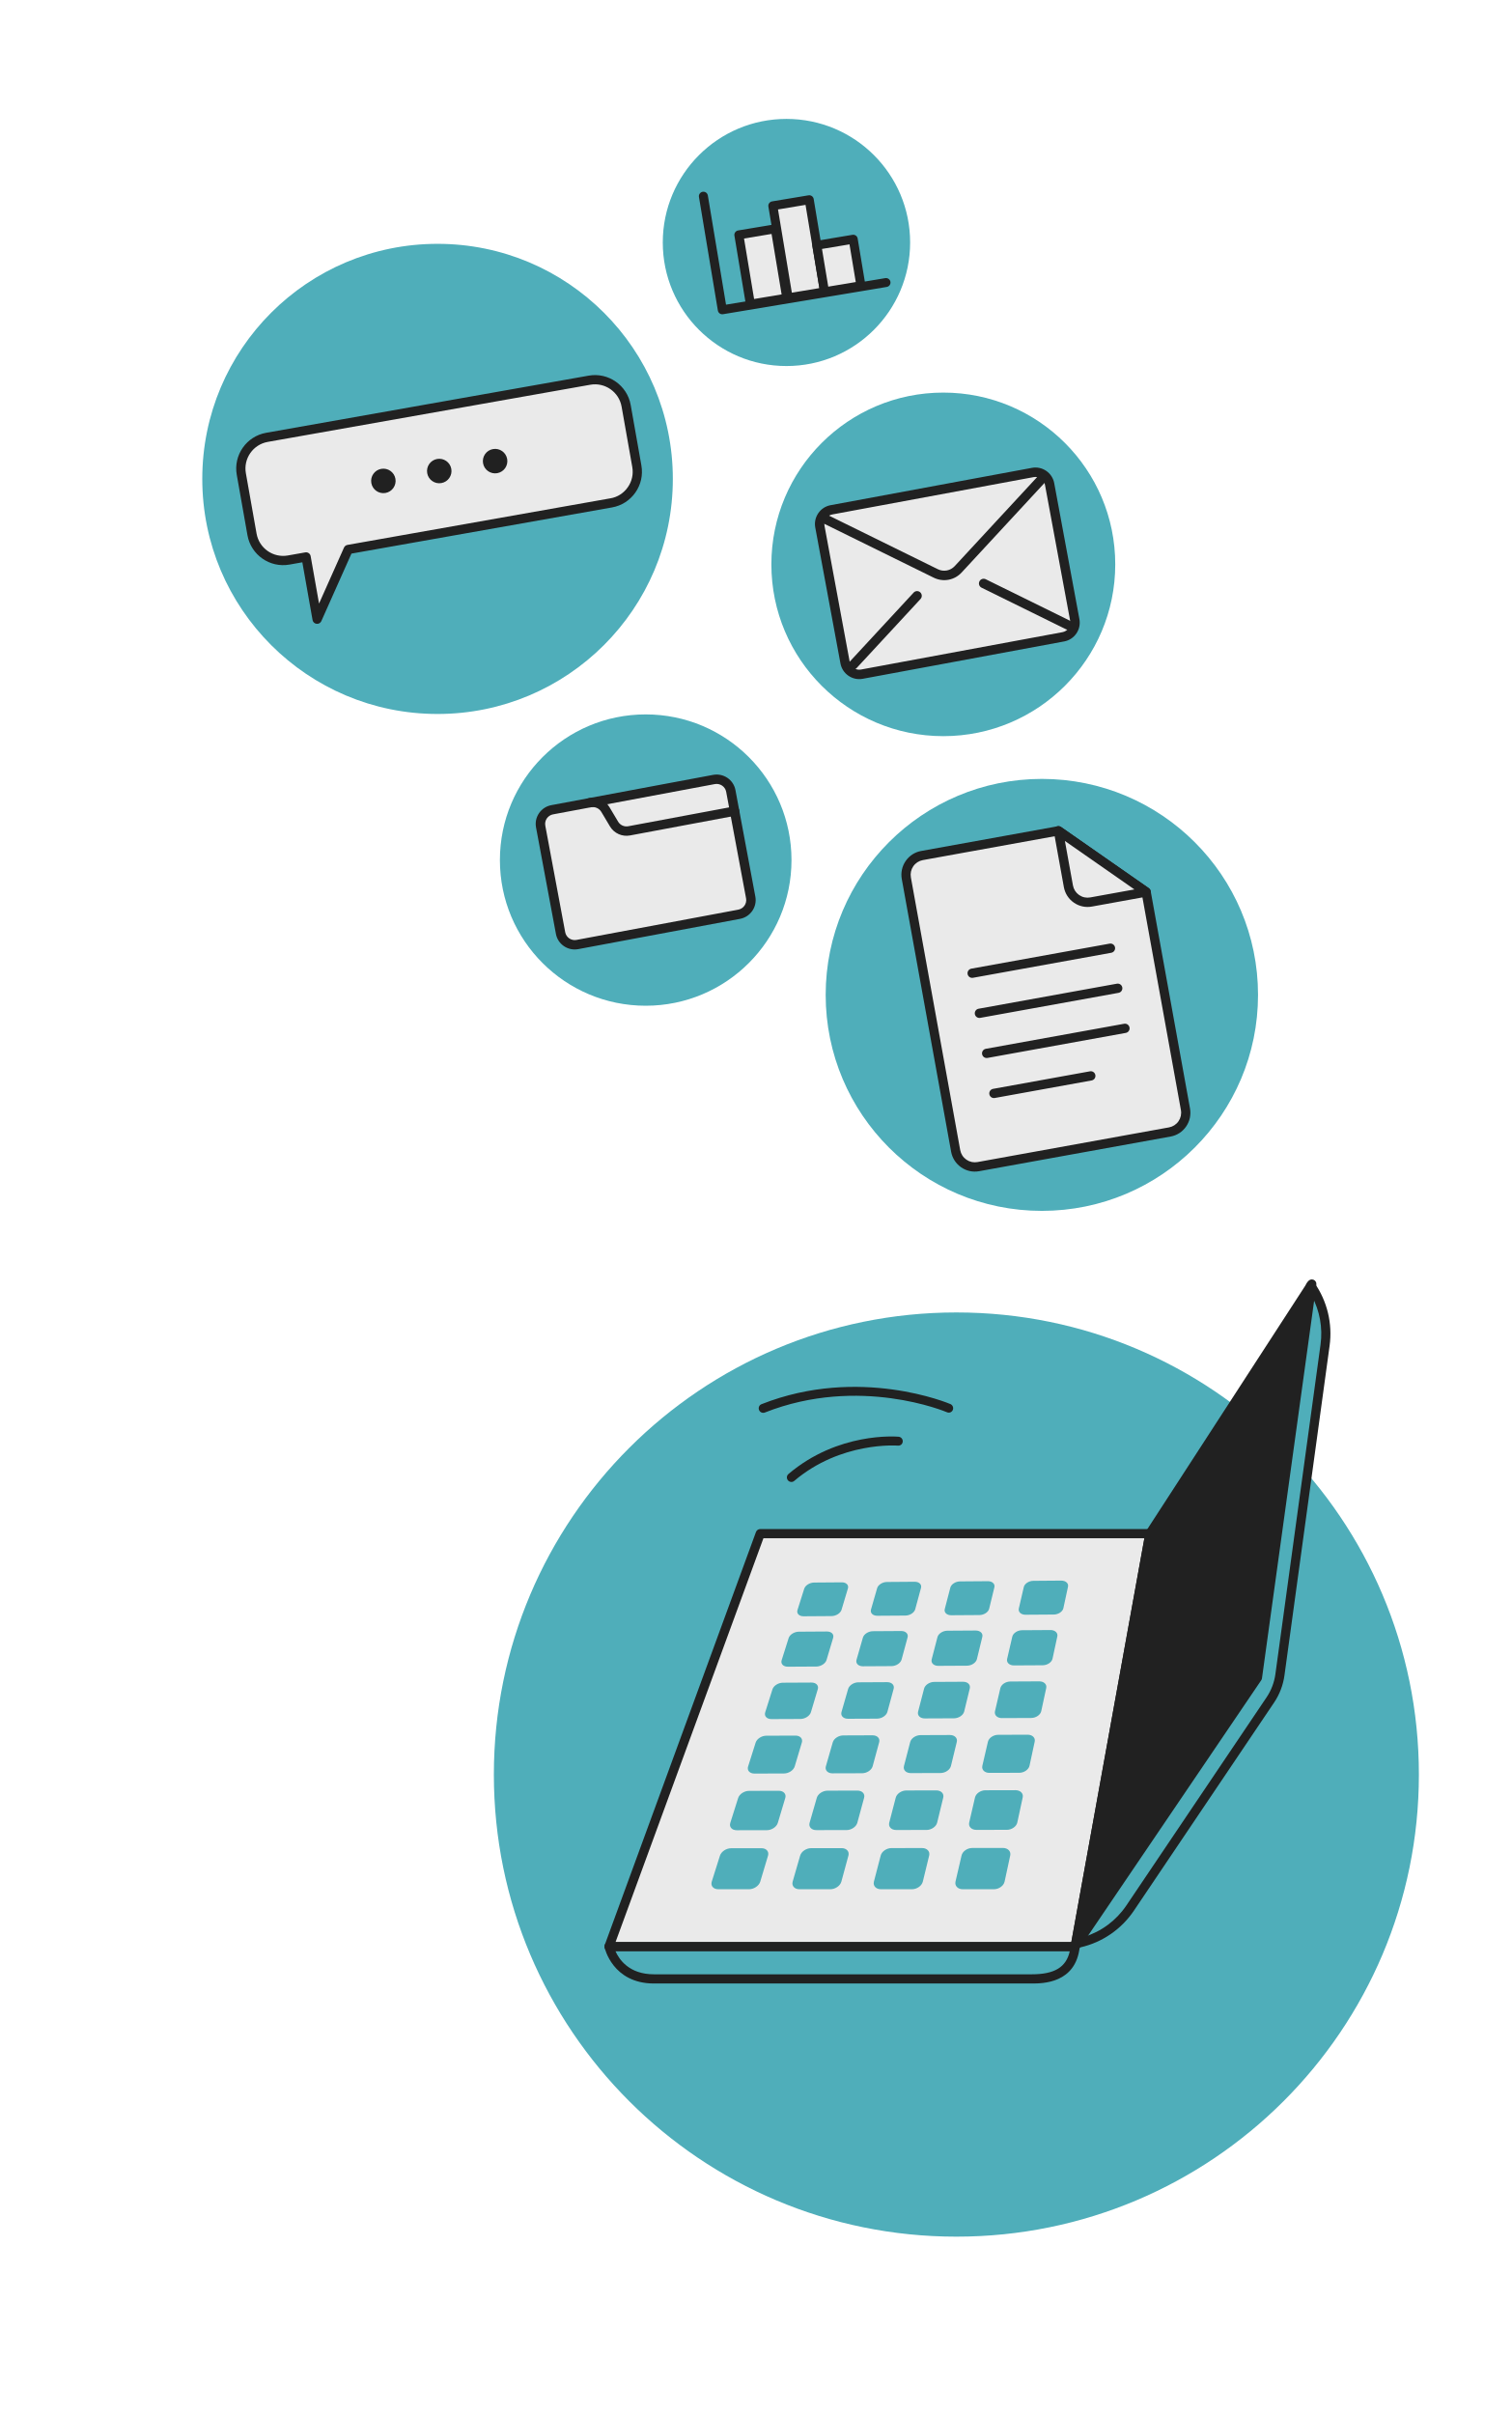
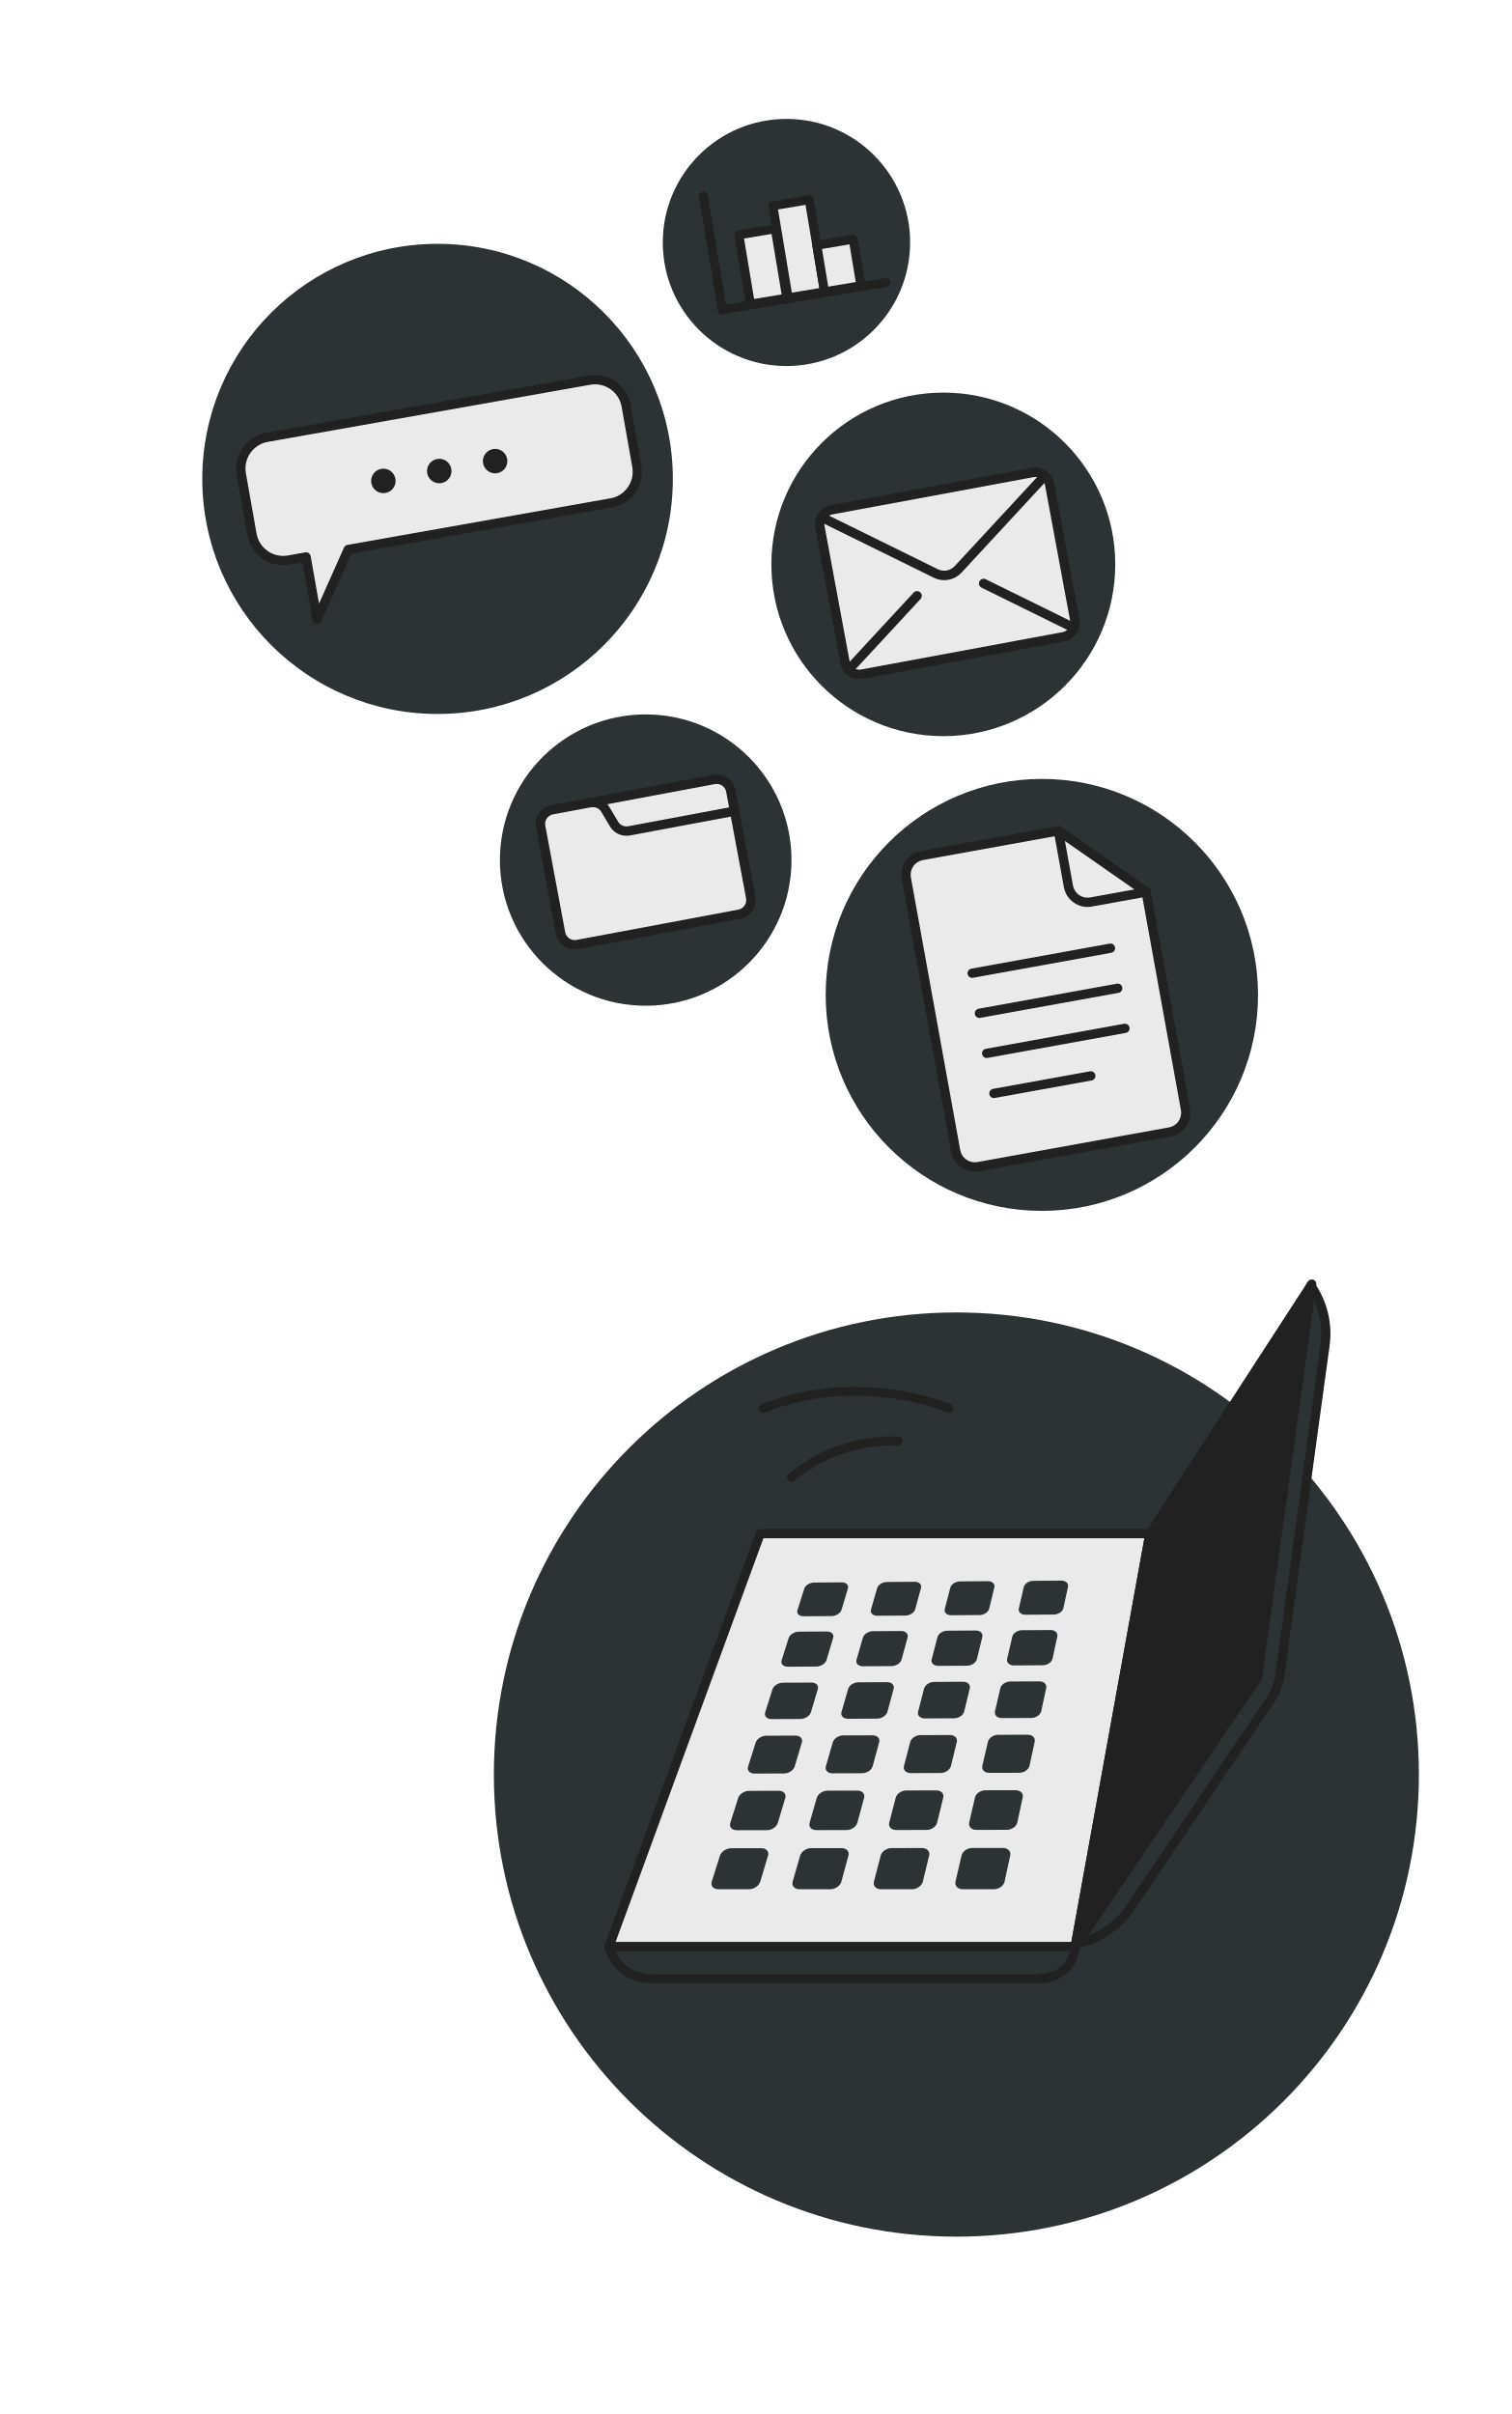
<svg xmlns="http://www.w3.org/2000/svg" width="340" height="543" viewBox="0 0 340 543" fill="none">
-   <path d="M215.143 503.109C272.606 503.109 319.189 456.571 319.189 399.164C319.189 341.757 272.606 295.219 215.143 295.219C157.681 295.219 111.098 341.757 111.098 399.164C111.098 456.571 157.681 503.109 215.143 503.109Z" fill="#4faeba" />
-   <path d="M285.78 382.363L254.239 429.186C251.573 433.144 247.513 435.941 242.876 437.016L242.227 437.167L294.855 289.16C297.577 293.065 298.731 297.858 298.084 302.579L287.926 376.734C287.651 378.752 286.916 380.677 285.78 382.363Z" fill="#4faeba" />
+   <path d="M215.143 503.109C272.606 503.109 319.189 456.571 319.189 399.164C319.189 341.757 272.606 295.219 215.143 295.219C157.681 295.219 111.098 341.757 111.098 399.164C111.098 456.571 157.681 503.109 215.143 503.109Z" fill="#2d3334" />
+   <path d="M285.78 382.363L254.239 429.186C251.573 433.144 247.513 435.941 242.876 437.016L242.227 437.167L294.855 289.16C297.577 293.065 298.731 297.858 298.084 302.579L287.926 376.734C287.651 378.752 286.916 380.677 285.78 382.363Z" fill="#2d3334" />
  <path d="M242.224 438.201C241.934 438.201 241.653 438.078 241.455 437.855C241.205 437.572 241.129 437.176 241.256 436.82L293.885 288.813C294.014 288.449 294.336 288.189 294.717 288.136C295.106 288.085 295.478 288.252 295.698 288.568C298.578 292.699 299.788 297.726 299.102 302.721L288.946 376.876C288.65 379.038 287.85 381.136 286.633 382.942L255.09 429.765C252.27 433.954 248.013 436.887 243.105 438.024L242.456 438.175C242.38 438.193 242.302 438.201 242.224 438.201ZM295.104 291.532L243.844 435.687C247.733 434.496 251.089 432.016 253.386 428.607L284.928 381.784C285.969 380.239 286.653 378.444 286.907 376.595L297.064 302.44C297.581 298.657 296.888 294.854 295.104 291.532Z" fill="#212121" />
-   <path d="M147.116 445.131H232.076C236.915 445.131 241.217 443.781 241.867 437.842C236.109 437.842 137.012 437.842 137.012 437.842C137.012 437.842 138.513 445.131 147.116 445.131Z" fill="#4faeba" />
+   <path d="M147.116 445.131H232.076C236.915 445.131 241.217 443.781 241.867 437.842C236.109 437.842 137.012 437.842 137.012 437.842C137.012 437.842 138.513 445.131 147.116 445.131Z" fill="#2d3334" />
  <path d="M232.076 446.164H147.115C137.783 446.164 136.019 438.132 136.002 438.05C135.939 437.746 136.016 437.429 136.212 437.188C136.406 436.947 136.701 436.807 137.01 436.807H241.866C242.158 436.807 242.437 436.932 242.633 437.151C242.828 437.37 242.921 437.661 242.889 437.954C241.992 446.164 234.529 446.164 232.076 446.164ZM138.444 438.875C139.269 440.756 141.52 444.097 147.115 444.097H232.076C237.222 444.097 239.857 442.52 240.659 438.875H138.444Z" fill="#212121" />
  <path d="M137.008 437.842H241.863L258.668 344.975H171.018L137.008 437.842Z" fill="#EAEAEA" />
  <path d="M241.866 438.876H137.01C136.673 438.876 136.358 438.71 136.165 438.433C135.973 438.156 135.928 437.802 136.044 437.485L170.056 344.618C170.205 344.211 170.591 343.941 171.021 343.941H258.669C258.975 343.941 259.264 344.077 259.46 344.312C259.656 344.548 259.738 344.858 259.682 345.159L242.88 438.026C242.789 438.518 242.363 438.876 241.866 438.876ZM138.485 436.808H241.006L257.436 346.009H171.739L138.485 436.808Z" fill="#212121" />
  <path d="M282.869 377.37L241.867 437.841L258.672 344.974L295.103 288.822L282.869 377.37Z" fill="#212121" />
  <path d="M241.869 438.875C241.739 438.875 241.606 438.85 241.479 438.798C241.028 438.613 240.77 438.137 240.856 437.657L257.66 344.79C257.685 344.654 257.736 344.525 257.81 344.41L294.241 288.258C294.503 287.852 295.015 287.686 295.464 287.854C295.916 288.024 296.19 288.485 296.124 288.964L283.891 377.511C283.869 377.669 283.811 377.819 283.722 377.951L242.721 438.422C242.524 438.713 242.202 438.875 241.869 438.875ZM259.649 345.364L243.75 433.232L281.884 376.988L293.45 293.264L259.649 345.364ZM282.87 377.37H282.881H282.87Z" fill="#212121" />
-   <path d="M218.705 415.683L225.61 415.675C226.721 415.674 227.459 416.428 227.258 417.362L225.995 423.234C225.79 424.187 224.71 424.962 223.584 424.962H216.583C215.458 424.962 214.727 424.188 214.948 423.236L216.308 417.372C216.524 416.438 217.596 415.684 218.705 415.683ZM198.117 417.387L196.595 423.24C196.348 424.19 197.054 424.963 198.174 424.963H205.148C206.269 424.963 207.366 424.19 207.598 423.238L209.023 417.378C209.249 416.446 208.536 415.694 207.43 415.695L200.553 415.702C199.449 415.702 198.358 416.456 198.117 417.387ZM179.998 417.403L178.316 423.243C178.044 424.191 178.725 424.962 179.84 424.962H186.785C187.902 424.962 189.017 424.19 189.274 423.241L190.859 417.393C191.112 416.463 190.422 415.713 189.32 415.714L182.471 415.721C181.374 415.722 180.266 416.473 179.998 417.403ZM161.956 417.417L160.115 423.246C159.816 424.193 160.473 424.962 161.583 424.962H168.499C169.611 424.962 170.743 424.192 171.027 423.244L172.772 417.408C173.05 416.48 172.385 415.73 171.288 415.731L164.467 415.738C163.372 415.741 162.248 416.491 161.956 417.417ZM219.333 404.324L218.028 409.953C217.816 410.867 218.536 411.609 219.638 411.607L226.5 411.597C227.603 411.595 228.658 410.851 228.855 409.935L230.066 404.298C230.259 403.402 229.532 402.679 228.444 402.681L221.675 402.698C220.59 402.702 219.541 403.427 219.333 404.324ZM201.501 404.365L200.04 409.984C199.804 410.896 200.5 411.636 201.597 411.635L208.431 411.625C209.53 411.623 210.602 410.88 210.823 409.967L212.191 404.341C212.408 403.446 211.705 402.726 210.621 402.728L203.88 402.744C202.798 402.746 201.734 403.471 201.501 404.365ZM183.74 404.406L182.126 410.014C181.864 410.925 182.537 411.663 183.629 411.662L190.436 411.652C191.531 411.65 192.62 410.907 192.867 409.997L194.389 404.382C194.631 403.489 193.952 402.77 192.872 402.772L186.157 402.789C185.078 402.791 183.997 403.514 183.74 404.406ZM166.05 404.447L164.283 410.044C163.996 410.953 164.645 411.69 165.733 411.689L172.513 411.679C173.603 411.676 174.708 410.936 174.98 410.027L176.656 404.423C176.923 403.532 176.266 402.813 175.19 402.816L168.502 402.832C167.429 402.835 166.331 403.557 166.05 404.447ZM222.24 391.79L220.985 397.2C220.781 398.078 221.492 398.789 222.571 398.786L229.299 398.766C230.381 398.763 231.412 398.045 231.601 397.167L232.765 391.751C232.951 390.89 232.235 390.196 231.168 390.201L224.53 390.226C223.464 390.231 222.44 390.929 222.24 391.79ZM204.753 391.855L203.35 397.255C203.122 398.131 203.809 398.84 204.885 398.837L211.586 398.818C212.664 398.814 213.711 398.099 213.924 397.222L215.238 391.816C215.447 390.956 214.754 390.265 213.691 390.269L207.079 390.295C206.017 390.299 204.976 390.996 204.753 391.855ZM187.335 391.92L185.784 397.31C185.531 398.184 186.195 398.892 187.267 398.889L193.941 398.869C195.015 398.866 196.077 398.152 196.315 397.276L197.778 391.881C198.01 391.023 197.34 390.333 196.281 390.337L189.695 390.363C188.638 390.367 187.581 391.063 187.335 391.92ZM169.985 391.985L168.286 397.363C168.01 398.237 168.652 398.943 169.719 398.94L176.367 398.92C177.435 398.917 178.515 398.204 178.777 397.33L180.387 391.945C180.643 391.088 179.994 390.399 178.939 390.403L172.379 390.429C171.327 390.434 170.254 391.13 169.985 391.985ZM225.034 379.742L223.827 384.943C223.632 385.787 224.331 386.468 225.39 386.464L231.988 386.435C233.049 386.431 234.057 385.741 234.238 384.895L235.358 379.688C235.536 378.86 234.831 378.194 233.784 378.2L227.274 378.234C226.228 378.241 225.225 378.915 225.034 379.742ZM207.879 379.83L206.53 385.021C206.31 385.864 206.988 386.545 208.043 386.54L214.615 386.511C215.673 386.506 216.696 385.817 216.901 384.974L218.165 379.776C218.365 378.949 217.683 378.284 216.639 378.29L210.153 378.325C209.111 378.331 208.093 379.003 207.879 379.83ZM190.79 379.916L189.299 385.099C189.057 385.94 189.712 386.619 190.763 386.615L197.309 386.587C198.363 386.583 199.401 385.895 199.63 385.053L201.037 379.865C201.26 379.039 200.599 378.376 199.56 378.381L193.098 378.416C192.061 378.42 191.028 379.092 190.79 379.916ZM173.768 380.002L172.134 385.175C171.869 386.015 172.503 386.693 173.549 386.688L180.07 386.66C181.119 386.656 182.174 385.969 182.425 385.129L183.973 379.949C184.219 379.126 183.58 378.463 182.544 378.469L176.107 378.503C175.075 378.51 174.027 379.179 173.768 380.002ZM227.721 368.151L226.56 373.156C226.372 373.968 227.062 374.622 228.1 374.617L234.573 374.581C235.614 374.575 236.6 373.91 236.775 373.097L237.853 368.087C238.024 367.29 237.33 366.65 236.302 366.657L229.913 366.699C228.887 366.705 227.907 367.354 227.721 368.151ZM210.887 368.258L209.588 373.255C209.377 374.065 210.045 374.719 211.08 374.713L217.529 374.677C218.565 374.671 219.567 374.007 219.763 373.196L220.979 368.194C221.173 367.399 220.499 366.761 219.475 366.767L213.109 366.808C212.089 366.815 211.094 367.464 210.887 368.258ZM194.115 368.365L192.679 373.353C192.447 374.162 193.093 374.815 194.125 374.809L200.549 374.773C201.581 374.767 202.597 374.104 202.818 373.294L204.171 368.301C204.386 367.506 203.734 366.869 202.715 366.876L196.373 366.917C195.354 366.924 194.344 367.572 194.115 368.365ZM177.407 368.472L175.836 373.451C175.58 374.258 176.206 374.911 177.234 374.904L183.633 374.868C184.663 374.862 185.693 374.201 185.935 373.392L187.425 368.408C187.662 367.616 187.031 366.979 186.015 366.986L179.697 367.027C178.682 367.034 177.658 367.68 177.407 368.472ZM230.309 356.991L229.191 361.811C229.01 362.592 229.69 363.222 230.71 363.215L237.063 363.17C238.084 363.163 239.05 362.521 239.217 361.739L240.255 356.914C240.42 356.146 239.736 355.532 238.728 355.539L232.454 355.588C231.447 355.598 230.487 356.224 230.309 356.991ZM213.783 357.117L212.532 361.929C212.329 362.709 212.988 363.338 214.004 363.33L220.334 363.287C221.352 363.28 222.331 362.639 222.521 361.858L223.692 357.042C223.879 356.275 223.215 355.662 222.21 355.669L215.961 355.718C214.956 355.726 213.981 356.353 213.783 357.117ZM197.318 357.244L195.935 362.047C195.711 362.826 196.349 363.453 197.361 363.446L203.667 363.403C204.681 363.395 205.675 362.757 205.886 361.976L207.19 357.168C207.398 356.403 206.754 355.79 205.752 355.798L199.526 355.846C198.525 355.854 197.537 356.479 197.318 357.244ZM180.913 357.369L179.398 362.164C179.152 362.943 179.771 363.569 180.779 363.562L187.061 363.518C188.071 363.511 189.08 362.873 189.312 362.094L190.747 357.294C190.976 356.53 190.352 355.918 189.354 355.927L183.151 355.975C182.156 355.982 181.153 356.606 180.913 357.369Z" fill="#4faeba" />
-   <path d="M98.431 160.6C127.663 160.6 151.359 136.927 151.359 107.724C151.359 78.521 127.663 54.848 98.431 54.848C69.2 54.848 45.504 78.521 45.504 107.724C45.504 136.927 69.2 160.6 98.431 160.6Z" fill="#4faeba" />
+   <path d="M218.705 415.683L225.61 415.675C226.721 415.674 227.459 416.428 227.258 417.362L225.995 423.234C225.79 424.187 224.71 424.962 223.584 424.962H216.583C215.458 424.962 214.727 424.188 214.948 423.236L216.308 417.372C216.524 416.438 217.596 415.684 218.705 415.683ZM198.117 417.387L196.595 423.24C196.348 424.19 197.054 424.963 198.174 424.963H205.148C206.269 424.963 207.366 424.19 207.598 423.238L209.023 417.378C209.249 416.446 208.536 415.694 207.43 415.695L200.553 415.702C199.449 415.702 198.358 416.456 198.117 417.387ZM179.998 417.403L178.316 423.243C178.044 424.191 178.725 424.962 179.84 424.962H186.785C187.902 424.962 189.017 424.19 189.274 423.241L190.859 417.393C191.112 416.463 190.422 415.713 189.32 415.714L182.471 415.721C181.374 415.722 180.266 416.473 179.998 417.403ZM161.956 417.417L160.115 423.246C159.816 424.193 160.473 424.962 161.583 424.962H168.499C169.611 424.962 170.743 424.192 171.027 423.244L172.772 417.408C173.05 416.48 172.385 415.73 171.288 415.731L164.467 415.738C163.372 415.741 162.248 416.491 161.956 417.417ZM219.333 404.324L218.028 409.953C217.816 410.867 218.536 411.609 219.638 411.607L226.5 411.597C227.603 411.595 228.658 410.851 228.855 409.935L230.066 404.298C230.259 403.402 229.532 402.679 228.444 402.681L221.675 402.698C220.59 402.702 219.541 403.427 219.333 404.324ZM201.501 404.365L200.04 409.984C199.804 410.896 200.5 411.636 201.597 411.635L208.431 411.625C209.53 411.623 210.602 410.88 210.823 409.967L212.191 404.341C212.408 403.446 211.705 402.726 210.621 402.728L203.88 402.744C202.798 402.746 201.734 403.471 201.501 404.365ZM183.74 404.406L182.126 410.014C181.864 410.925 182.537 411.663 183.629 411.662L190.436 411.652C191.531 411.65 192.62 410.907 192.867 409.997L194.389 404.382C194.631 403.489 193.952 402.77 192.872 402.772L186.157 402.789C185.078 402.791 183.997 403.514 183.74 404.406ZM166.05 404.447L164.283 410.044C163.996 410.953 164.645 411.69 165.733 411.689L172.513 411.679C173.603 411.676 174.708 410.936 174.98 410.027L176.656 404.423C176.923 403.532 176.266 402.813 175.19 402.816L168.502 402.832C167.429 402.835 166.331 403.557 166.05 404.447ZM222.24 391.79L220.985 397.2C220.781 398.078 221.492 398.789 222.571 398.786L229.299 398.766C230.381 398.763 231.412 398.045 231.601 397.167L232.765 391.751C232.951 390.89 232.235 390.196 231.168 390.201L224.53 390.226C223.464 390.231 222.44 390.929 222.24 391.79ZM204.753 391.855L203.35 397.255C203.122 398.131 203.809 398.84 204.885 398.837L211.586 398.818C212.664 398.814 213.711 398.099 213.924 397.222L215.238 391.816C215.447 390.956 214.754 390.265 213.691 390.269L207.079 390.295C206.017 390.299 204.976 390.996 204.753 391.855ZM187.335 391.92L185.784 397.31C185.531 398.184 186.195 398.892 187.267 398.889L193.941 398.869C195.015 398.866 196.077 398.152 196.315 397.276L197.778 391.881C198.01 391.023 197.34 390.333 196.281 390.337L189.695 390.363C188.638 390.367 187.581 391.063 187.335 391.92ZM169.985 391.985L168.286 397.363C168.01 398.237 168.652 398.943 169.719 398.94L176.367 398.92C177.435 398.917 178.515 398.204 178.777 397.33L180.387 391.945C180.643 391.088 179.994 390.399 178.939 390.403L172.379 390.429C171.327 390.434 170.254 391.13 169.985 391.985ZM225.034 379.742L223.827 384.943C223.632 385.787 224.331 386.468 225.39 386.464L231.988 386.435C233.049 386.431 234.057 385.741 234.238 384.895L235.358 379.688C235.536 378.86 234.831 378.194 233.784 378.2L227.274 378.234C226.228 378.241 225.225 378.915 225.034 379.742ZM207.879 379.83L206.53 385.021C206.31 385.864 206.988 386.545 208.043 386.54L214.615 386.511C215.673 386.506 216.696 385.817 216.901 384.974L218.165 379.776C218.365 378.949 217.683 378.284 216.639 378.29L210.153 378.325C209.111 378.331 208.093 379.003 207.879 379.83ZM190.79 379.916L189.299 385.099C189.057 385.94 189.712 386.619 190.763 386.615L197.309 386.587C198.363 386.583 199.401 385.895 199.63 385.053L201.037 379.865C201.26 379.039 200.599 378.376 199.56 378.381L193.098 378.416C192.061 378.42 191.028 379.092 190.79 379.916ZM173.768 380.002L172.134 385.175C171.869 386.015 172.503 386.693 173.549 386.688L180.07 386.66C181.119 386.656 182.174 385.969 182.425 385.129L183.973 379.949C184.219 379.126 183.58 378.463 182.544 378.469L176.107 378.503C175.075 378.51 174.027 379.179 173.768 380.002ZM227.721 368.151L226.56 373.156C226.372 373.968 227.062 374.622 228.1 374.617L234.573 374.581C235.614 374.575 236.6 373.91 236.775 373.097L237.853 368.087C238.024 367.29 237.33 366.65 236.302 366.657L229.913 366.699C228.887 366.705 227.907 367.354 227.721 368.151ZM210.887 368.258L209.588 373.255C209.377 374.065 210.045 374.719 211.08 374.713L217.529 374.677C218.565 374.671 219.567 374.007 219.763 373.196L220.979 368.194C221.173 367.399 220.499 366.761 219.475 366.767L213.109 366.808C212.089 366.815 211.094 367.464 210.887 368.258ZM194.115 368.365L192.679 373.353C192.447 374.162 193.093 374.815 194.125 374.809L200.549 374.773C201.581 374.767 202.597 374.104 202.818 373.294L204.171 368.301C204.386 367.506 203.734 366.869 202.715 366.876L196.373 366.917C195.354 366.924 194.344 367.572 194.115 368.365ZM177.407 368.472L175.836 373.451C175.58 374.258 176.206 374.911 177.234 374.904L183.633 374.868C184.663 374.862 185.693 374.201 185.935 373.392L187.425 368.408C187.662 367.616 187.031 366.979 186.015 366.986L179.697 367.027C178.682 367.034 177.658 367.68 177.407 368.472ZM230.309 356.991L229.191 361.811C229.01 362.592 229.69 363.222 230.71 363.215L237.063 363.17C238.084 363.163 239.05 362.521 239.217 361.739L240.255 356.914C240.42 356.146 239.736 355.532 238.728 355.539L232.454 355.588C231.447 355.598 230.487 356.224 230.309 356.991ZM213.783 357.117L212.532 361.929C212.329 362.709 212.988 363.338 214.004 363.33L220.334 363.287C221.352 363.28 222.331 362.639 222.521 361.858L223.692 357.042C223.879 356.275 223.215 355.662 222.21 355.669L215.961 355.718C214.956 355.726 213.981 356.353 213.783 357.117ZM197.318 357.244L195.935 362.047C195.711 362.826 196.349 363.453 197.361 363.446L203.667 363.403C204.681 363.395 205.675 362.757 205.886 361.976L207.19 357.168C207.398 356.403 206.754 355.79 205.752 355.798L199.526 355.846C198.525 355.854 197.537 356.479 197.318 357.244ZM180.913 357.369L179.398 362.164C179.152 362.943 179.771 363.569 180.779 363.562L187.061 363.518C188.071 363.511 189.08 362.873 189.312 362.094L190.747 357.294C190.976 356.53 190.352 355.918 189.354 355.927L183.151 355.975C182.156 355.982 181.153 356.606 180.913 357.369Z" fill="#2d3334" />
+   <path d="M98.431 160.6C127.663 160.6 151.359 136.927 151.359 107.724C151.359 78.521 127.663 54.848 98.431 54.848C69.2 54.848 45.504 78.521 45.504 107.724C45.504 136.927 69.2 160.6 98.431 160.6Z" fill="#2d3334" />
  <path d="M213.961 317.607C213.696 317.773 213.356 317.81 213.043 317.673C212.848 317.589 193.313 309.328 172.052 317.732C171.542 317.934 170.961 317.678 170.752 317.161C170.544 316.644 170.785 316.056 171.296 315.859C193.338 307.144 213.6 315.741 213.802 315.828C214.31 316.049 214.552 316.641 214.343 317.151C214.262 317.347 214.127 317.503 213.961 317.607Z" fill="#212121" />
  <path d="M202.621 325.034C202.447 325.143 202.237 325.198 202.016 325.178C201.888 325.168 189.185 324.176 178.661 333.117C178.248 333.47 177.615 333.411 177.255 332.984C176.896 332.557 176.944 331.923 177.362 331.568C188.526 322.081 201.604 323.126 202.155 323.175C202.703 323.224 203.117 323.711 203.078 324.264C203.056 324.596 202.877 324.874 202.621 325.034Z" fill="#212121" />
  <path d="M132.615 85.521L60.054 98.376C56.187 99.062 53.606 102.753 54.291 106.621L56.695 120.209C57.38 124.077 61.071 126.657 64.938 125.972L68.861 125.278L71.341 139.286L78.338 123.599L137.5 113.118C141.368 112.432 143.949 108.742 143.265 104.873L140.86 91.285C140.174 87.416 136.483 84.835 132.615 85.521Z" fill="#EAEAEA" />
  <path d="M71.519 140.309C71.419 140.327 71.314 140.33 71.209 140.318C70.755 140.262 70.391 139.917 70.312 139.467L68.014 126.483L65.116 126.997C60.69 127.781 56.451 124.817 55.667 120.39L53.262 106.803C52.481 102.382 55.436 98.148 59.852 97.355C59.858 97.354 59.863 97.353 59.87 97.352L132.431 84.496C136.857 83.713 141.096 86.676 141.88 91.103L144.284 104.691C144.664 106.834 144.186 108.999 142.937 110.784C141.694 112.563 139.832 113.755 137.695 114.138C137.689 114.139 137.683 114.14 137.677 114.141L79.058 124.526L72.287 139.71C72.142 140.03 71.852 140.249 71.519 140.309ZM60.219 99.403C56.93 99.993 54.728 103.146 55.31 106.44L57.716 120.027C58.299 123.324 61.456 125.532 64.754 124.948L68.676 124.253C68.948 124.204 69.228 124.266 69.454 124.424C69.68 124.582 69.834 124.823 69.882 125.095L71.77 135.761L77.384 123.174C77.525 122.859 77.812 122.634 78.15 122.574C78.151 122.573 78.151 122.573 78.153 122.573L137.315 112.092C138.899 111.842 140.303 110.921 141.234 109.591C142.164 108.261 142.52 106.65 142.236 105.052L139.832 91.464C139.248 88.167 136.092 85.959 132.795 86.543L60.232 99.4C60.228 99.401 60.224 99.402 60.219 99.403Z" fill="#212121" />
  <path d="M86.729 110.885C88.225 110.617 89.221 109.186 88.953 107.689C88.684 106.192 87.254 105.196 85.757 105.465C84.26 105.733 83.264 107.165 83.533 108.661C83.801 110.158 85.232 111.154 86.729 110.885Z" fill="#212121" />
  <path d="M99.299 108.66C100.796 108.392 101.792 106.961 101.523 105.464C101.255 103.967 99.824 102.972 98.327 103.24C96.831 103.509 95.835 104.94 96.103 106.437C96.371 107.933 97.802 108.929 99.299 108.66Z" fill="#212121" />
  <path d="M111.865 106.434C113.362 106.165 114.358 104.734 114.09 103.237C113.821 101.741 112.39 100.745 110.894 101.014C109.397 101.282 108.401 102.713 108.669 104.21C108.938 105.707 110.369 106.702 111.865 106.434Z" fill="#212121" />
-   <path d="M212.205 165.589C233.566 165.589 250.883 148.29 250.883 126.949C250.883 105.609 233.566 88.309 212.205 88.309C190.844 88.309 173.527 105.609 173.527 126.949C173.527 148.29 190.844 165.589 212.205 165.589Z" fill="#4faeba" />
+   <path d="M212.205 165.589C233.566 165.589 250.883 148.29 250.883 126.949C250.883 105.609 233.566 88.309 212.205 88.309C190.844 88.309 173.527 105.609 173.527 126.949C173.527 148.29 190.844 165.589 212.205 165.589Z" fill="#2d3334" />
  <path d="M239.19 143.244L193.879 151.647C192.121 151.973 190.431 150.808 190.104 149.046L184.438 118.463C184.112 116.701 185.272 115.007 187.03 114.682L232.342 106.278C234.099 105.952 235.79 107.117 236.116 108.879L241.782 139.462C242.109 141.224 240.948 142.918 239.19 143.244Z" fill="#EAEAEA" />
  <path d="M239.395 144.283C239.39 144.284 239.387 144.284 239.384 144.285L194.072 152.687C191.744 153.119 189.498 151.57 189.066 149.237L183.399 118.653C182.968 116.323 184.505 114.076 186.827 113.64C186.83 113.64 186.833 113.639 186.836 113.639L232.148 105.236C233.275 105.027 234.416 105.271 235.363 105.922C236.309 106.574 236.945 107.555 237.154 108.685L242.822 139.268C243.03 140.398 242.788 141.543 242.14 142.49C241.492 143.436 240.518 144.072 239.395 144.283ZM187.217 115.723C186.038 115.944 185.258 117.085 185.477 118.268L191.144 148.853C191.25 149.426 191.573 149.925 192.053 150.255C192.534 150.586 193.113 150.71 193.686 150.604L238.998 142.202C239 142.201 239.002 142.201 239.003 142.201C239.574 142.094 240.068 141.771 240.398 141.291C240.728 140.81 240.85 140.229 240.743 139.655L235.077 109.071C234.97 108.497 234.647 107.998 234.166 107.668C233.686 107.337 233.107 107.214 232.535 107.32L187.223 115.722C187.22 115.722 187.218 115.722 187.217 115.723Z" fill="#212121" />
  <path d="M213.391 130.406C212.287 130.613 211.116 130.468 210.043 129.939L185.378 117.799C184.854 117.54 184.637 116.905 184.895 116.381C185.152 115.856 185.783 115.64 186.308 115.897L210.973 128.037C212.27 128.675 213.796 128.391 214.777 127.332L233.453 107.156C233.849 106.728 234.518 106.703 234.946 107.1C235.374 107.498 235.399 108.168 235.002 108.597L216.327 128.774C215.521 129.646 214.488 130.2 213.391 130.406Z" fill="#212121" />
  <path d="M192.104 150.615C191.785 150.674 191.445 150.587 191.189 150.35C190.76 149.952 190.736 149.282 191.132 148.853L205.529 133.298C205.925 132.869 206.593 132.846 207.021 133.242C207.45 133.64 207.474 134.31 207.078 134.739L192.682 150.295C192.522 150.467 192.319 150.574 192.104 150.615Z" fill="#212121" />
  <path d="M240.485 141.644C240.269 141.685 240.039 141.658 239.826 141.554L220.811 132.193C220.288 131.935 220.071 131.3 220.328 130.775C220.586 130.25 221.217 130.035 221.741 130.291L240.757 139.651C241.28 139.91 241.497 140.545 241.24 141.069C241.088 141.381 240.802 141.585 240.485 141.644Z" fill="#212121" />
-   <path d="M234.372 272.371C261.23 272.371 283.002 250.62 283.002 223.788C283.002 196.956 261.23 175.205 234.372 175.205C207.515 175.205 185.742 196.956 185.742 223.788C185.742 250.62 207.515 272.371 234.372 272.371Z" fill="#4faeba" />
-   <path d="M145.254 226.228C163.367 226.228 178.051 211.558 178.051 193.463C178.051 175.367 163.367 160.697 145.254 160.697C127.141 160.697 112.457 175.367 112.457 193.463C112.457 211.558 127.141 226.228 145.254 226.228Z" fill="#4faeba" />
-   <path d="M176.919 82.336C192.284 82.336 204.74 69.892 204.74 54.542C204.74 39.192 192.284 26.748 176.919 26.748C161.554 26.748 149.098 39.192 149.098 54.542C149.098 69.892 161.554 82.336 176.919 82.336Z" fill="#4faeba" />
+   <path d="M234.372 272.371C261.23 272.371 283.002 250.62 283.002 223.788C283.002 196.956 261.23 175.205 234.372 175.205C207.515 175.205 185.742 196.956 185.742 223.788C185.742 250.62 207.515 272.371 234.372 272.371Z" fill="#2d3334" />
+   <path d="M145.254 226.228C163.367 226.228 178.051 211.558 178.051 193.463C178.051 175.367 163.367 160.697 145.254 160.697C127.141 160.697 112.457 175.367 112.457 193.463C112.457 211.558 127.141 226.228 145.254 226.228Z" fill="#2d3334" />
+   <path d="M176.919 82.336C192.284 82.336 204.74 69.892 204.74 54.542C204.74 39.192 192.284 26.748 176.919 26.748C161.554 26.748 149.098 39.192 149.098 54.542C149.098 69.892 161.554 82.336 176.919 82.336Z" fill="#2d3334" />
  <path d="M166.275 205.649L129.892 212.456C128.128 212.787 126.431 211.633 126.104 209.88L121.626 185.913C121.297 184.161 122.463 182.471 124.228 182.141L160.61 175.334C162.375 175.005 164.072 176.158 164.399 177.911L168.877 201.878C169.205 203.63 168.04 205.319 166.275 205.649Z" fill="#EAEAEA" />
  <path d="M166.477 206.685C166.474 206.686 166.471 206.686 166.468 206.687L130.086 213.494C128.954 213.706 127.809 213.467 126.858 212.822C125.909 212.176 125.27 211.202 125.06 210.077L120.583 186.111C120.373 184.986 120.617 183.847 121.267 182.902C121.917 181.959 122.895 181.323 124.023 181.109C124.028 181.109 124.031 181.108 124.034 181.108L160.417 174.3C162.753 173.863 165.008 175.396 165.443 177.717L169.921 201.684C170.354 204.002 168.81 206.243 166.477 206.685ZM124.416 183.18C123.233 183.405 122.449 184.543 122.669 185.72L127.146 209.687C127.253 210.258 127.577 210.753 128.06 211.08C128.542 211.408 129.123 211.529 129.698 211.421L166.081 204.614C166.083 204.613 166.085 204.613 166.086 204.613C167.271 204.388 168.055 203.249 167.834 202.073L163.357 178.106C163.136 176.927 161.991 176.148 160.804 176.371L124.422 183.18C124.419 183.18 124.417 183.18 124.416 183.18Z" fill="#212121" />
  <path d="M165.445 183.488C165.444 183.489 165.444 183.489 165.443 183.489L141.724 187.926C139.953 188.257 138.146 187.446 137.228 185.908L135.271 182.625C134.795 181.829 133.861 181.41 132.944 181.581C132.367 181.689 131.814 181.312 131.707 180.74C131.6 180.17 131.98 179.618 132.554 179.51C132.555 179.509 132.556 179.509 132.556 179.509C134.346 179.175 136.17 179.993 137.097 181.548L139.053 184.83C139.52 185.611 140.436 186.022 141.336 185.854L165.056 181.417C165.632 181.309 166.185 181.686 166.292 182.257C166.4 182.829 166.02 183.38 165.445 183.488Z" fill="#212121" />
  <path d="M238.115 186.886L207.412 192.445C205.033 192.876 203.455 195.164 203.888 197.555L214.98 258.874C215.413 261.265 217.692 262.854 220.071 262.423L263.15 254.623C265.529 254.192 267.107 251.904 266.674 249.513L257.832 200.633L238.115 186.886Z" fill="#EAEAEA" />
  <path d="M263.35 255.647C263.346 255.648 263.342 255.649 263.337 255.649L220.258 263.449C218.834 263.707 217.396 263.392 216.205 262.562C215.015 261.732 214.218 260.488 213.959 259.057L202.865 197.738C202.606 196.307 202.917 194.861 203.741 193.667C204.562 192.477 205.794 191.678 207.213 191.418C207.217 191.417 207.221 191.417 207.226 191.416L237.929 185.857C238.2 185.808 238.479 185.869 238.706 186.027L258.424 199.775C258.651 199.933 258.805 200.174 258.855 200.448L267.699 249.327C267.958 250.758 267.647 252.204 266.824 253.398C266.001 254.589 264.769 255.387 263.35 255.647ZM207.59 193.473C206.716 193.633 205.956 194.125 205.45 194.859C204.942 195.594 204.751 196.486 204.91 197.368L216.004 258.687C216.164 259.569 216.656 260.337 217.389 260.847C218.122 261.358 219.01 261.552 219.888 261.393L262.966 253.594C262.968 253.594 262.971 253.593 262.973 253.593C263.847 253.432 264.608 252.94 265.114 252.206C265.622 251.471 265.814 250.579 265.654 249.697L256.887 201.244L237.876 187.989L207.598 193.471C207.595 193.472 207.593 193.472 207.59 193.473Z" fill="#212121" />
  <path d="M250 214.31C250 214.31 249.998 214.31 249.997 214.311L218.877 219.943C218.313 220.046 217.771 219.668 217.668 219.101C217.566 218.535 217.939 217.992 218.503 217.889C218.503 217.889 218.504 217.889 218.505 217.888L249.625 212.256C250.189 212.153 250.731 212.531 250.834 213.098C250.936 213.664 250.564 214.207 250 214.31Z" fill="#212121" />
  <path d="M251.632 223.324C251.632 223.324 251.631 223.324 251.63 223.324L220.51 228.957C219.945 229.059 219.404 228.682 219.301 228.115C219.198 227.549 219.572 227.006 220.135 226.902C220.135 226.902 220.136 226.902 220.137 226.902L251.258 221.269C251.822 221.167 252.364 221.544 252.466 222.112C252.568 222.678 252.195 223.221 251.632 223.324Z" fill="#212121" />
  <path d="M253.261 232.338C253.261 232.338 253.26 232.338 253.259 232.338L222.139 237.971C221.574 238.073 221.033 237.696 220.93 237.128C220.827 236.562 221.201 236.019 221.764 235.916C221.764 235.916 221.765 235.916 221.766 235.916L252.887 230.283C253.451 230.181 253.992 230.558 254.095 231.125C254.198 231.691 253.825 232.234 253.261 232.338Z" fill="#212121" />
  <path d="M245.575 243.033C245.575 243.033 245.574 243.034 245.573 243.034L223.771 246.98C223.207 247.083 222.666 246.705 222.563 246.138C222.46 245.572 222.834 245.029 223.397 244.926C223.397 244.926 223.398 244.926 223.399 244.926L245.201 240.979C245.765 240.876 246.307 241.254 246.409 241.821C246.512 242.388 246.138 242.93 245.575 243.033Z" fill="#212121" />
  <path d="M238.086 186.868L240.343 199.345C240.776 201.737 243.055 203.325 245.435 202.894L257.85 200.646L238.086 186.868Z" fill="#EAEAEA" />
  <path d="M258.038 201.674C258.037 201.674 258.037 201.674 258.036 201.674L245.62 203.922C244.197 204.18 242.758 203.865 241.567 203.036C240.377 202.206 239.579 200.961 239.32 199.53L237.063 187.053C236.988 186.637 237.169 186.217 237.522 185.989C237.876 185.761 238.331 185.77 238.676 186.01L258.439 199.79C258.786 200.031 258.953 200.457 258.863 200.869C258.777 201.281 258.451 201.598 258.038 201.674ZM239.557 189.163L241.366 199.16C241.526 200.042 242.018 200.809 242.751 201.321C243.484 201.832 244.371 202.026 245.249 201.867L255.196 200.066L239.557 189.163Z" fill="#212121" />
  <path d="M199.48 64.545C199.479 64.545 199.477 64.545 199.476 64.545L162.654 70.677C162.389 70.721 162.116 70.659 161.899 70.505C161.681 70.35 161.534 70.116 161.49 69.852L157.235 44.298C157.144 43.753 157.515 43.235 158.066 43.141C158.067 43.141 158.069 43.141 158.07 43.141C158.621 43.049 159.143 43.418 159.234 43.965L163.324 68.529L199.146 62.563C199.698 62.471 200.22 62.841 200.311 63.388C200.403 63.934 200.031 64.451 199.48 64.545Z" fill="#212121" />
  <path d="M174.401 51.465L166.211 52.83L168.804 68.413L176.994 67.048L174.401 51.465Z" fill="#EAEAEA" />
  <path d="M177.164 68.038C177.163 68.038 177.161 68.038 177.16 68.038L168.97 69.403C168.418 69.496 167.896 69.126 167.805 68.579L165.212 52.996C165.121 52.45 165.493 51.933 166.043 51.839C166.044 51.839 166.046 51.838 166.047 51.838L174.237 50.473C174.502 50.429 174.774 50.491 174.993 50.645C175.211 50.8 175.358 51.034 175.402 51.297L177.995 66.881C178.038 67.144 177.975 67.413 177.818 67.631C177.663 67.847 177.427 67.993 177.164 68.038ZM169.64 67.255L175.83 66.223L173.567 52.621L167.376 53.653L169.64 67.255Z" fill="#212121" />
  <path d="M182.042 44.926L173.852 46.291L177.297 66.998L185.487 65.633L182.042 44.926Z" fill="#EAEAEA" />
  <path d="M185.657 66.622C185.656 66.622 185.654 66.622 185.653 66.623L177.463 67.987C177.198 68.032 176.925 67.97 176.708 67.816C176.489 67.661 176.342 67.427 176.299 67.164L172.853 46.457C172.762 45.911 173.134 45.394 173.685 45.3C173.686 45.3 173.687 45.3 173.689 45.3L181.879 43.935C182.144 43.891 182.415 43.952 182.634 44.107C182.852 44.261 182.999 44.496 183.043 44.758L186.488 65.466C186.58 66.011 186.208 66.528 185.657 66.622ZM178.133 65.839L184.324 64.807L181.209 46.082L175.019 47.114L178.133 65.839Z" fill="#212121" />
  <path d="M191.936 53.809L183.746 55.174L185.486 65.633L193.676 64.269L191.936 53.809Z" fill="#EAEAEA" />
  <path d="M193.846 65.259C193.845 65.26 193.843 65.26 193.842 65.26L185.652 66.625C185.1 66.717 184.579 66.347 184.488 65.8L182.747 55.341C182.656 54.795 183.028 54.278 183.578 54.184C183.579 54.184 183.581 54.184 183.582 54.184L191.772 52.819C192.037 52.774 192.308 52.836 192.527 52.99C192.745 53.145 192.892 53.38 192.936 53.642L194.677 64.103C194.721 64.365 194.658 64.635 194.5 64.852C194.344 65.067 194.11 65.214 193.846 65.259ZM186.321 64.476L192.512 63.444L191.1 54.965L184.91 55.997L186.321 64.476Z" fill="#212121" />
</svg>
